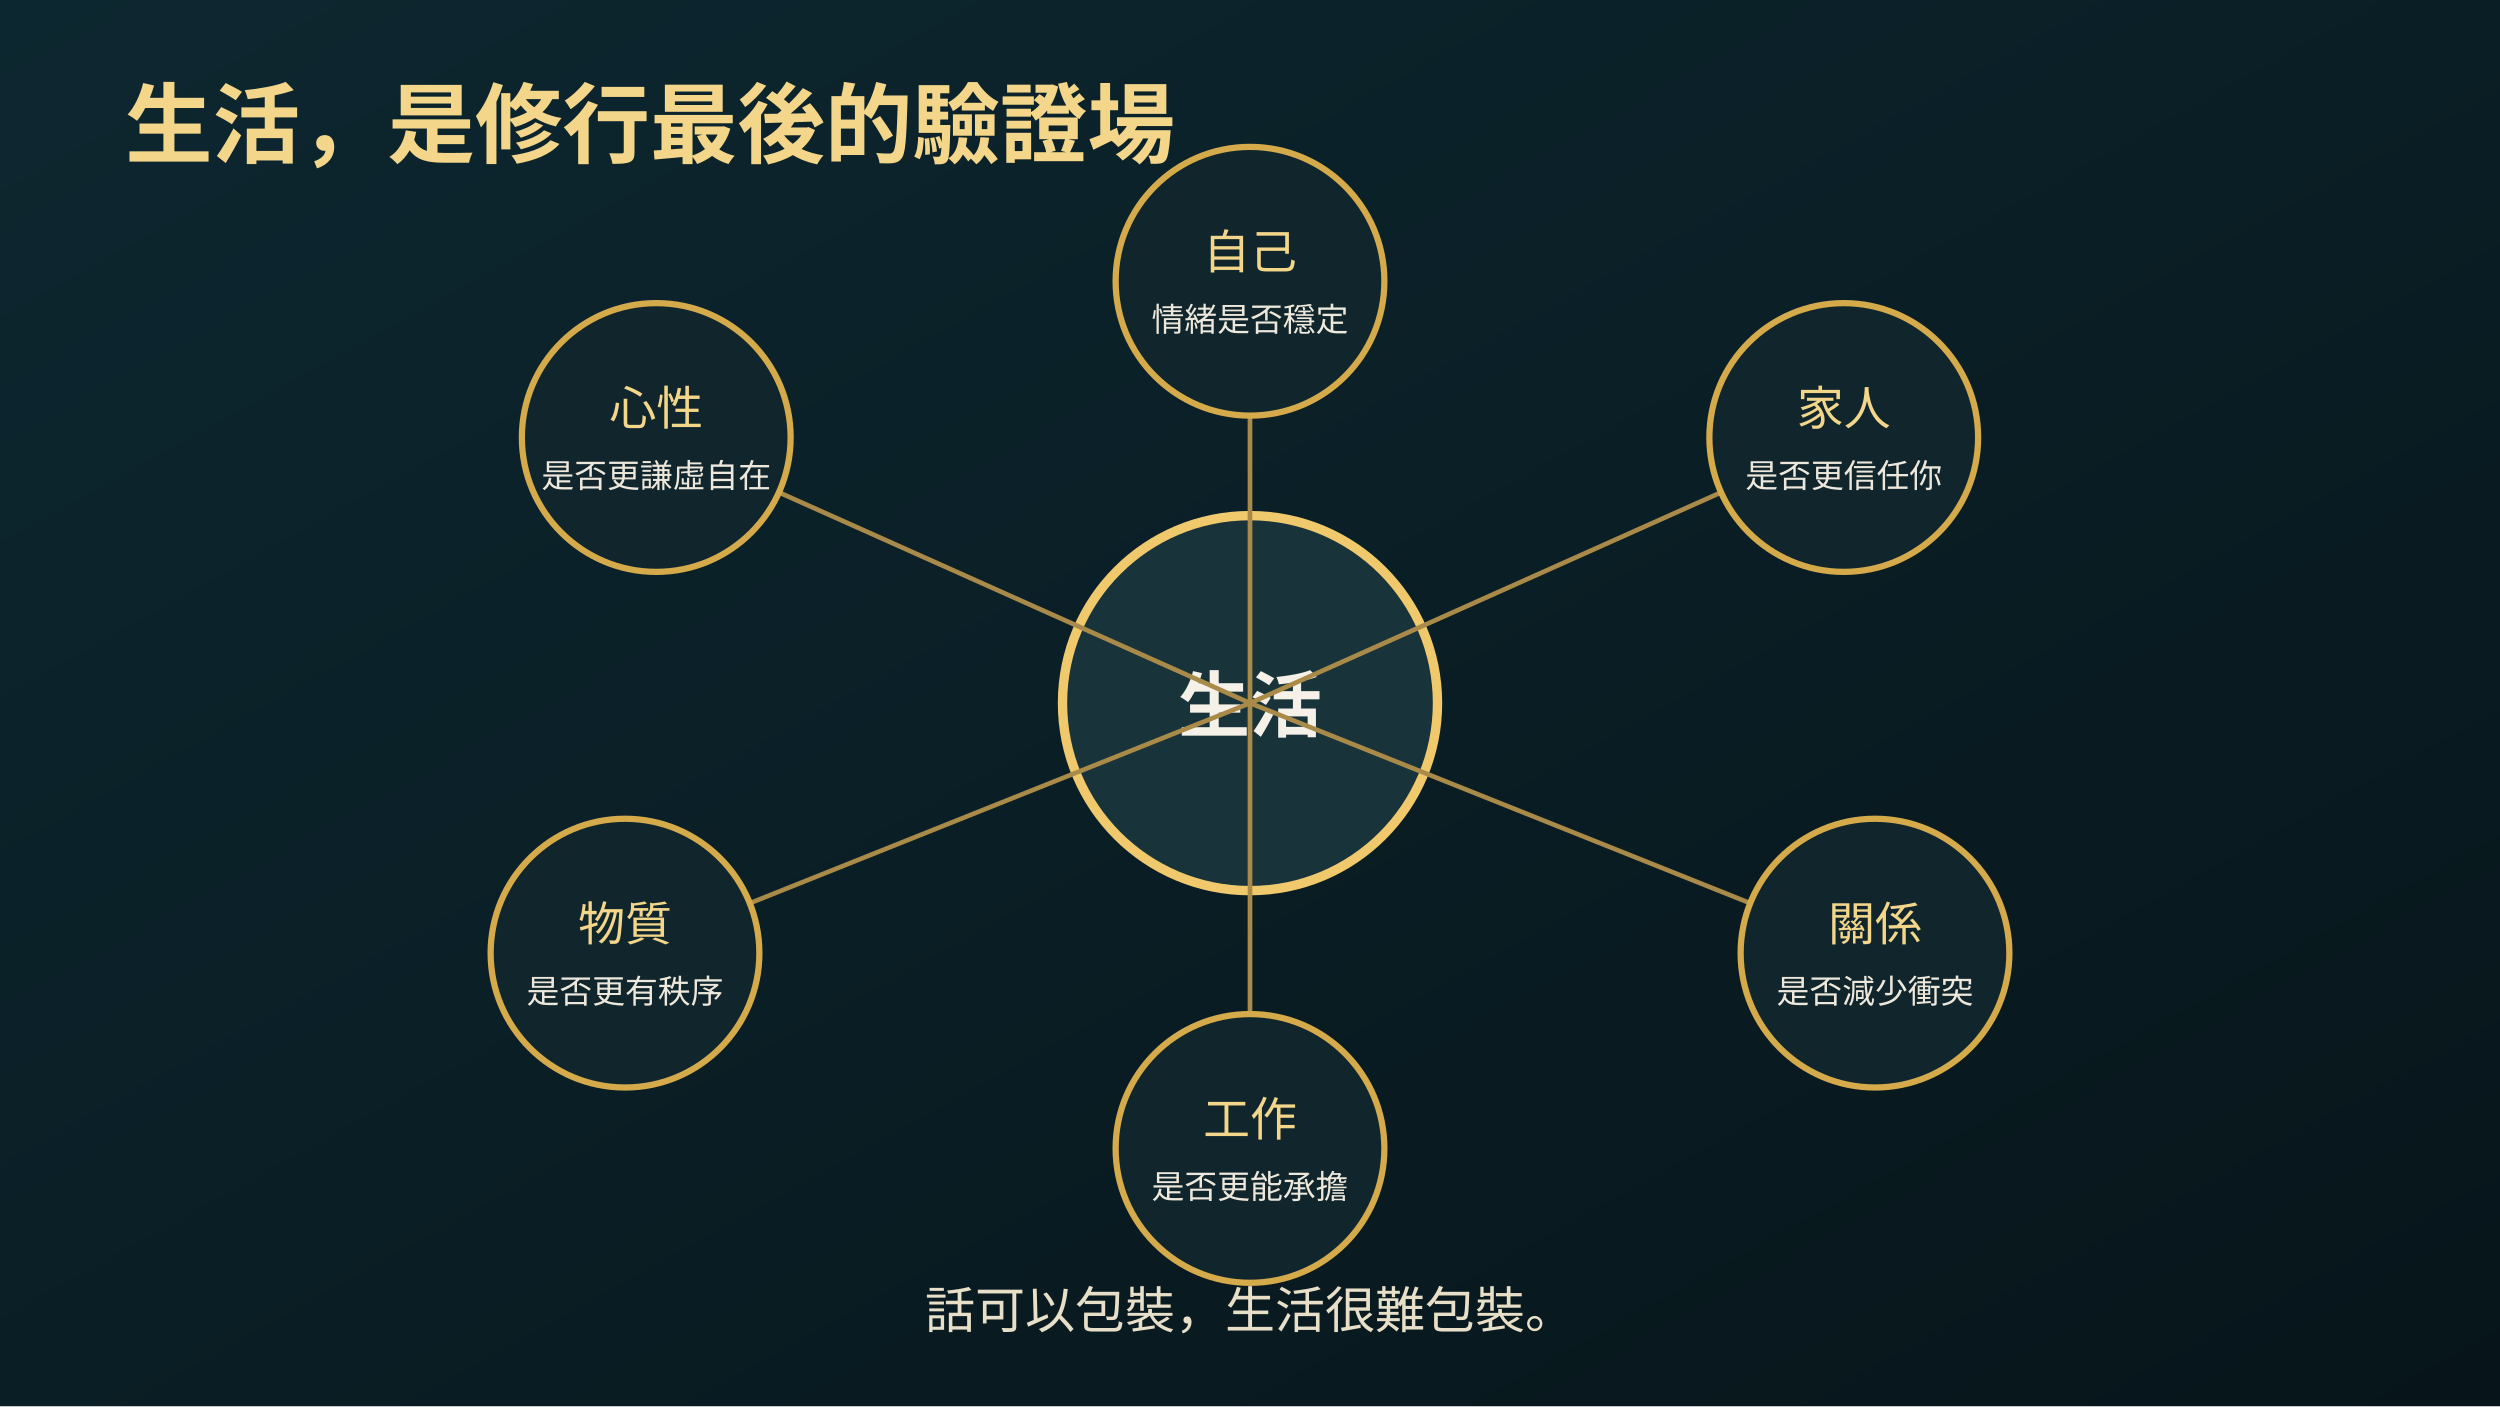
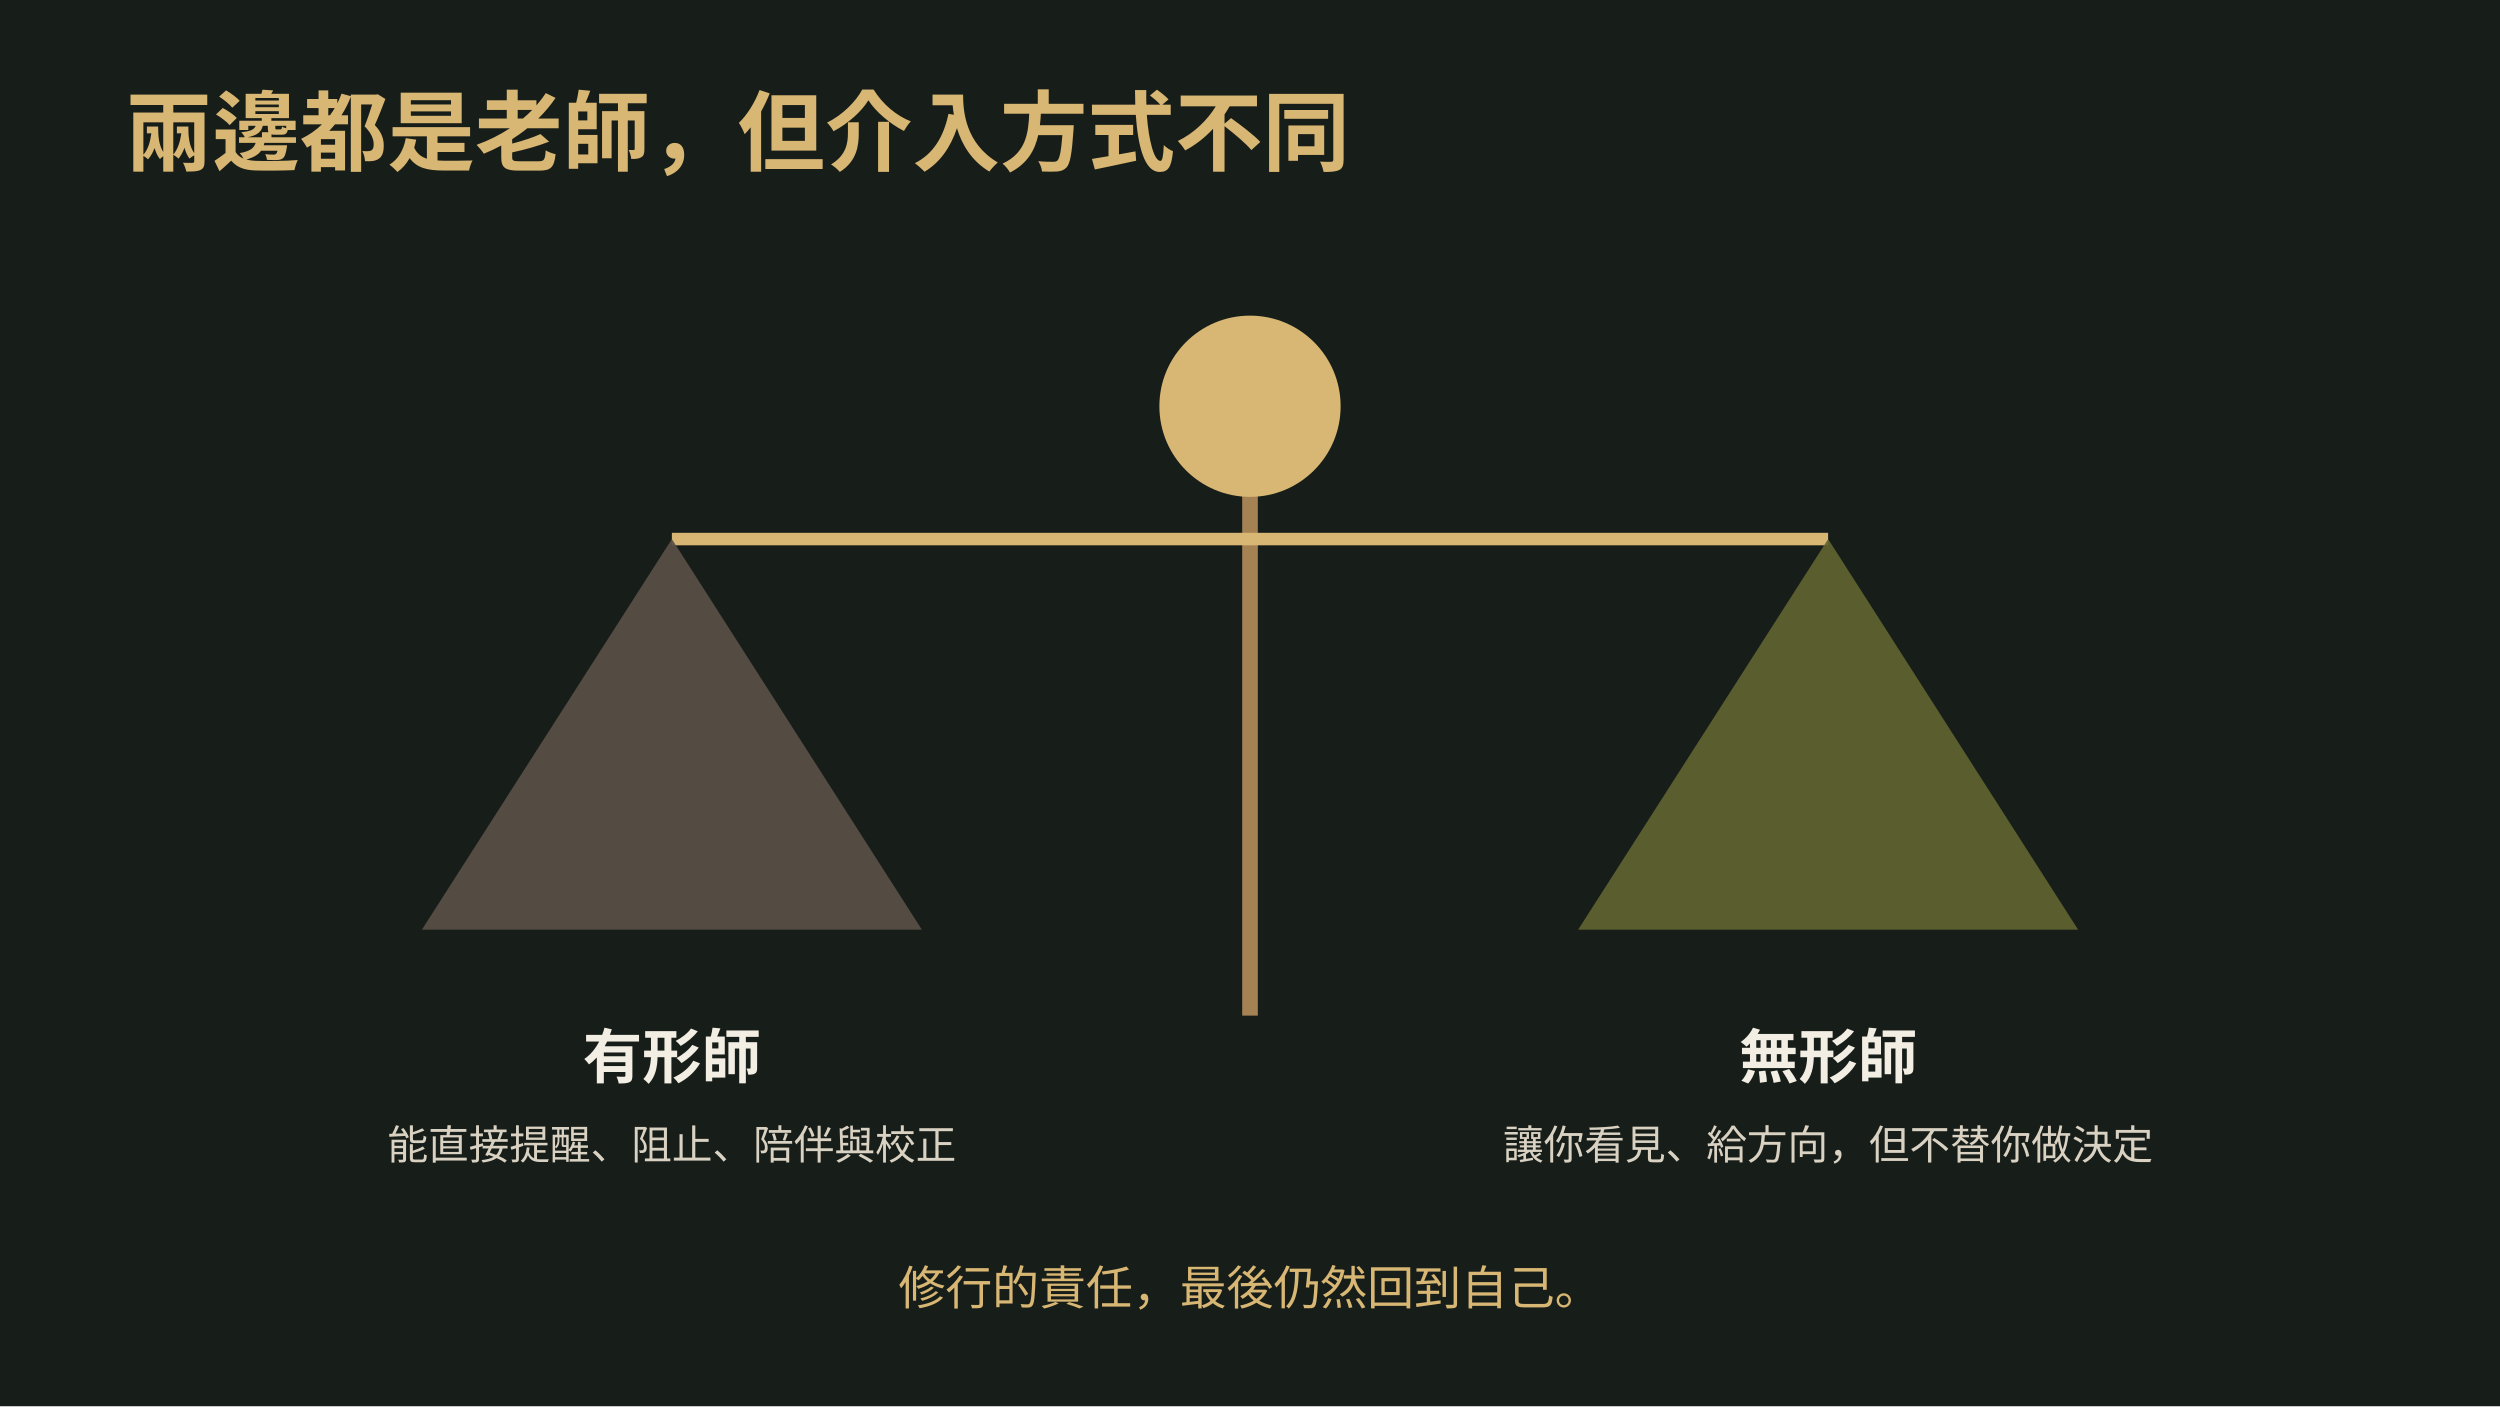
<svg xmlns="http://www.w3.org/2000/svg" width="1600" height="900" viewBox="0 0 1600 900">
-   <defs>
-     <linearGradient id="bg" x1="0" y1="0" x2="1" y2="1">
-       <stop stop-color="#0d2730" />
-       <stop offset="1" stop-color="#07151a" />
-     </linearGradient>
-   </defs>
-   <rect width="100%" height="100%" fill="url(#bg)" />
-   <text x="80" y="100" font-size="56" fill="#f3d68a" font-family="serif" font-weight="700">生活，是修行最後的驗證場</text>
-   <circle cx="800" cy="450" r="120" fill="#18343a" stroke="#f0c96d" stroke-width="6" />
-   <text x="800" y="468" text-anchor="middle" font-size="46" fill="#f5f1e8" font-family="serif" font-weight="700">生活</text>
-   <line x1="800" y1="450" x2="800" y2="180" stroke="#a98a49" stroke-width="3" />
-   <circle cx="800" cy="180" r="86" fill="#10262c" stroke="#d5aa4b" stroke-width="4" />
-   <text x="800" y="172" text-anchor="middle" font-size="30" fill="#f3d68a" font-family="serif">自己</text>
-   <text x="800" y="212" text-anchor="middle" font-size="21" fill="#eee8dc" font-family="serif">情緒是否穩定</text>
-   <line x1="800" y1="450" x2="1180" y2="280" stroke="#a98a49" stroke-width="3" />
-   <circle cx="1180" cy="280" r="86" fill="#10262c" stroke="#d5aa4b" stroke-width="4" />
-   <text x="1180" y="272" text-anchor="middle" font-size="30" fill="#f3d68a" font-family="serif">家人</text>
-   <text x="1180" y="312" text-anchor="middle" font-size="21" fill="#eee8dc" font-family="serif">是否更信任你</text>
-   <line x1="800" y1="450" x2="1200" y2="610" stroke="#a98a49" stroke-width="3" />
-   <circle cx="1200" cy="610" r="86" fill="#10262c" stroke="#d5aa4b" stroke-width="4" />
-   <text x="1200" y="602" text-anchor="middle" font-size="30" fill="#f3d68a" font-family="serif">關係</text>
-   <text x="1200" y="642" text-anchor="middle" font-size="21" fill="#eee8dc" font-family="serif">是否減少衝突</text>
-   <line x1="800" y1="450" x2="800" y2="735" stroke="#a98a49" stroke-width="3" />
-   <circle cx="800" cy="735" r="86" fill="#10262c" stroke="#d5aa4b" stroke-width="4" />
-   <text x="800" y="727" text-anchor="middle" font-size="30" fill="#f3d68a" font-family="serif">工作</text>
-   <text x="800" y="767" text-anchor="middle" font-size="21" fill="#eee8dc" font-family="serif">是否更能承擔</text>
-   <line x1="800" y1="450" x2="400" y2="610" stroke="#a98a49" stroke-width="3" />
-   <circle cx="400" cy="610" r="86" fill="#10262c" stroke="#d5aa4b" stroke-width="4" />
-   <text x="400" y="602" text-anchor="middle" font-size="30" fill="#f3d68a" font-family="serif">物質</text>
-   <text x="400" y="642" text-anchor="middle" font-size="21" fill="#eee8dc" font-family="serif">是否更有秩序</text>
-   <line x1="800" y1="450" x2="420" y2="280" stroke="#a98a49" stroke-width="3" />
-   <circle cx="420" cy="280" r="86" fill="#10262c" stroke="#d5aa4b" stroke-width="4" />
-   <text x="420" y="272" text-anchor="middle" font-size="30" fill="#f3d68a" font-family="serif">心性</text>
-   <text x="420" y="312" text-anchor="middle" font-size="21" fill="#eee8dc" font-family="serif">是否更謙虛自在</text>
-   <text x="800" y="850" text-anchor="middle" font-size="32" fill="#e8dfc8" font-family="serif">話可以包裝，生活很難包裝。</text>
+   <rect width="1600" height="900" fill="#171d18" />
+   <text x="80" y="105" fill="#d8b673" font-family="serif" font-size="56" font-weight="700">兩邊都是老師，但介入方式不同</text>
+   <line x1="800" y1="250" x2="800" y2="650" stroke="#a58254" stroke-width="10" />
+   <line x1="430" y1="345" x2="1170" y2="345" stroke="#d8b673" stroke-width="8" />
+   <path d="M430 345l-160 250h320Z" fill="#594f47" opacity=".92" />
+   <path d="M1170 345l-160 250h320Z" fill="#606330" opacity=".92" />
+   <circle cx="800" cy="260" r="58" fill="#d8b673" />
+   <text x="430" y="690" text-anchor="middle" fill="#f3eee3" font-family="serif" font-size="38" font-weight="700">有形師</text>
+   <text x="430" y="742" text-anchor="middle" fill="#d9d2c3" font-family="serif" font-size="26">能直接提醒、阻止、陪伴與校正</text>
+   <text x="1170" y="690" text-anchor="middle" fill="#f3eee3" font-family="serif" font-size="38" font-weight="700">無形師</text>
+   <text x="1170" y="742" text-anchor="middle" fill="#d9d2c3" font-family="serif" font-size="26">讓你看見、給方向，但不替你做決定</text>
+   <text x="800" y="835" text-anchor="middle" fill="#d8b673" font-family="serif" font-size="30">修行的責任，最後仍然回到自己。</text>
</svg>
